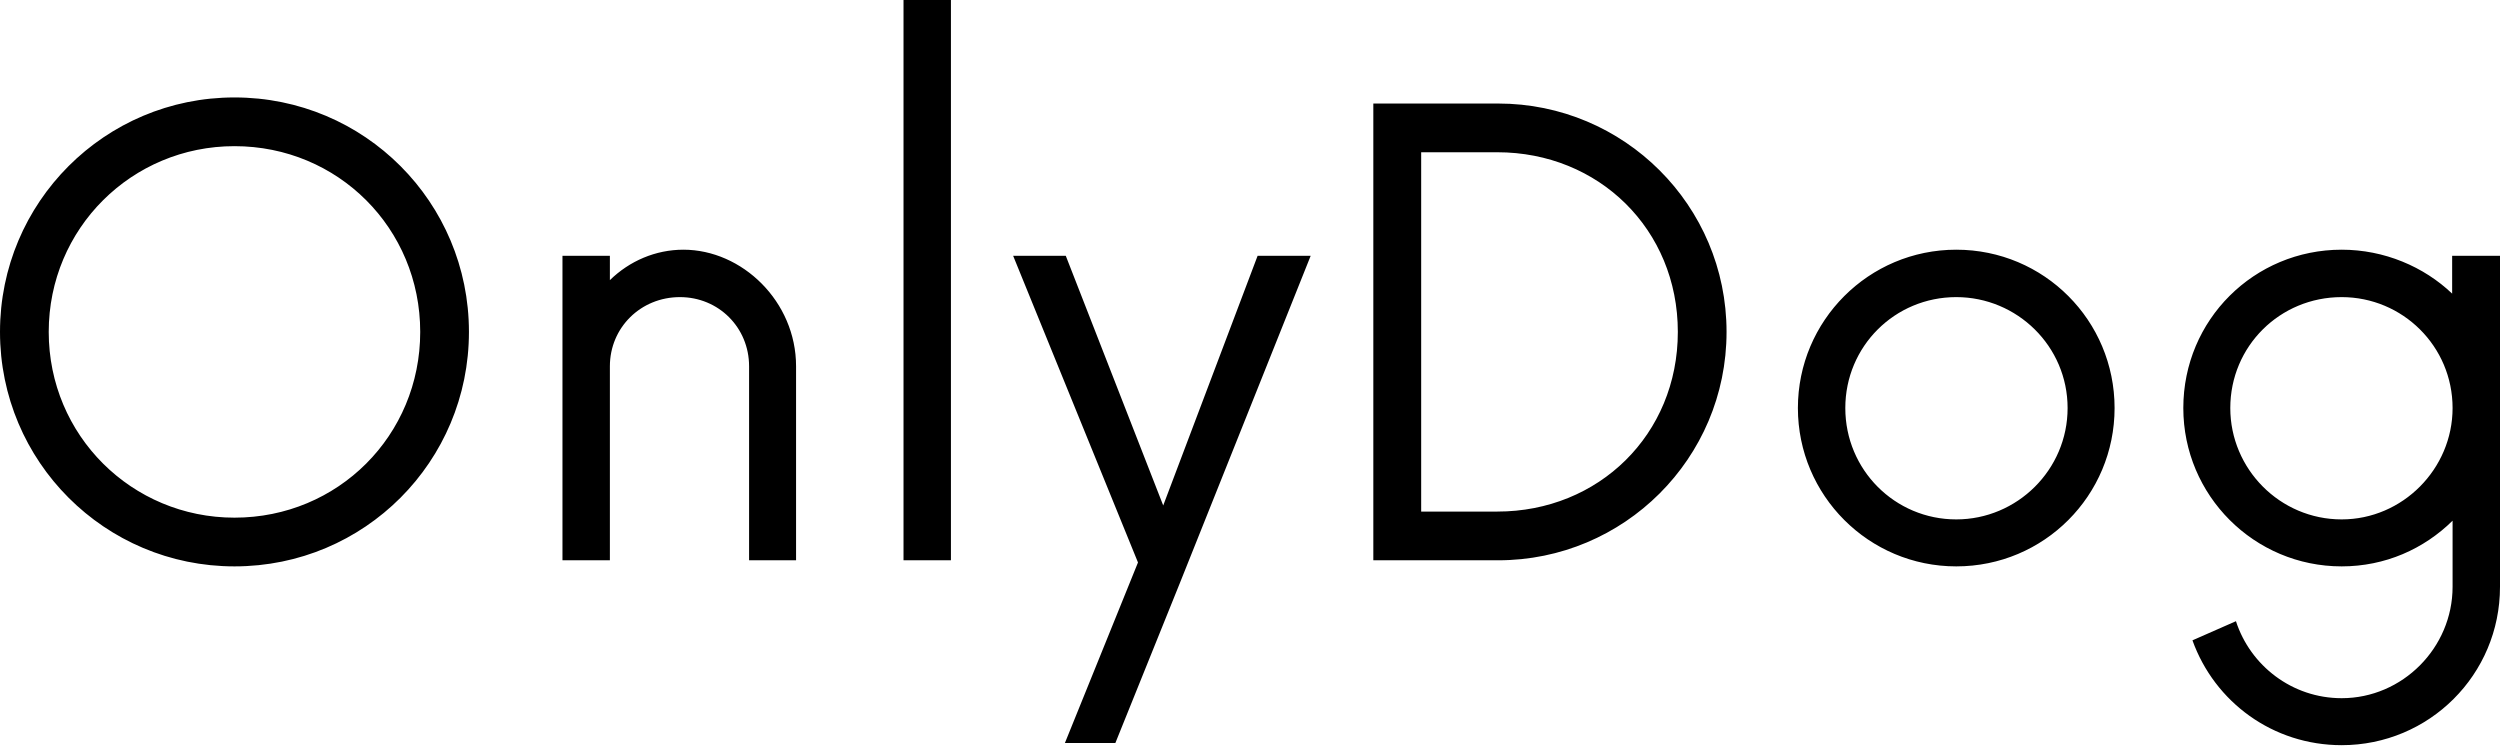
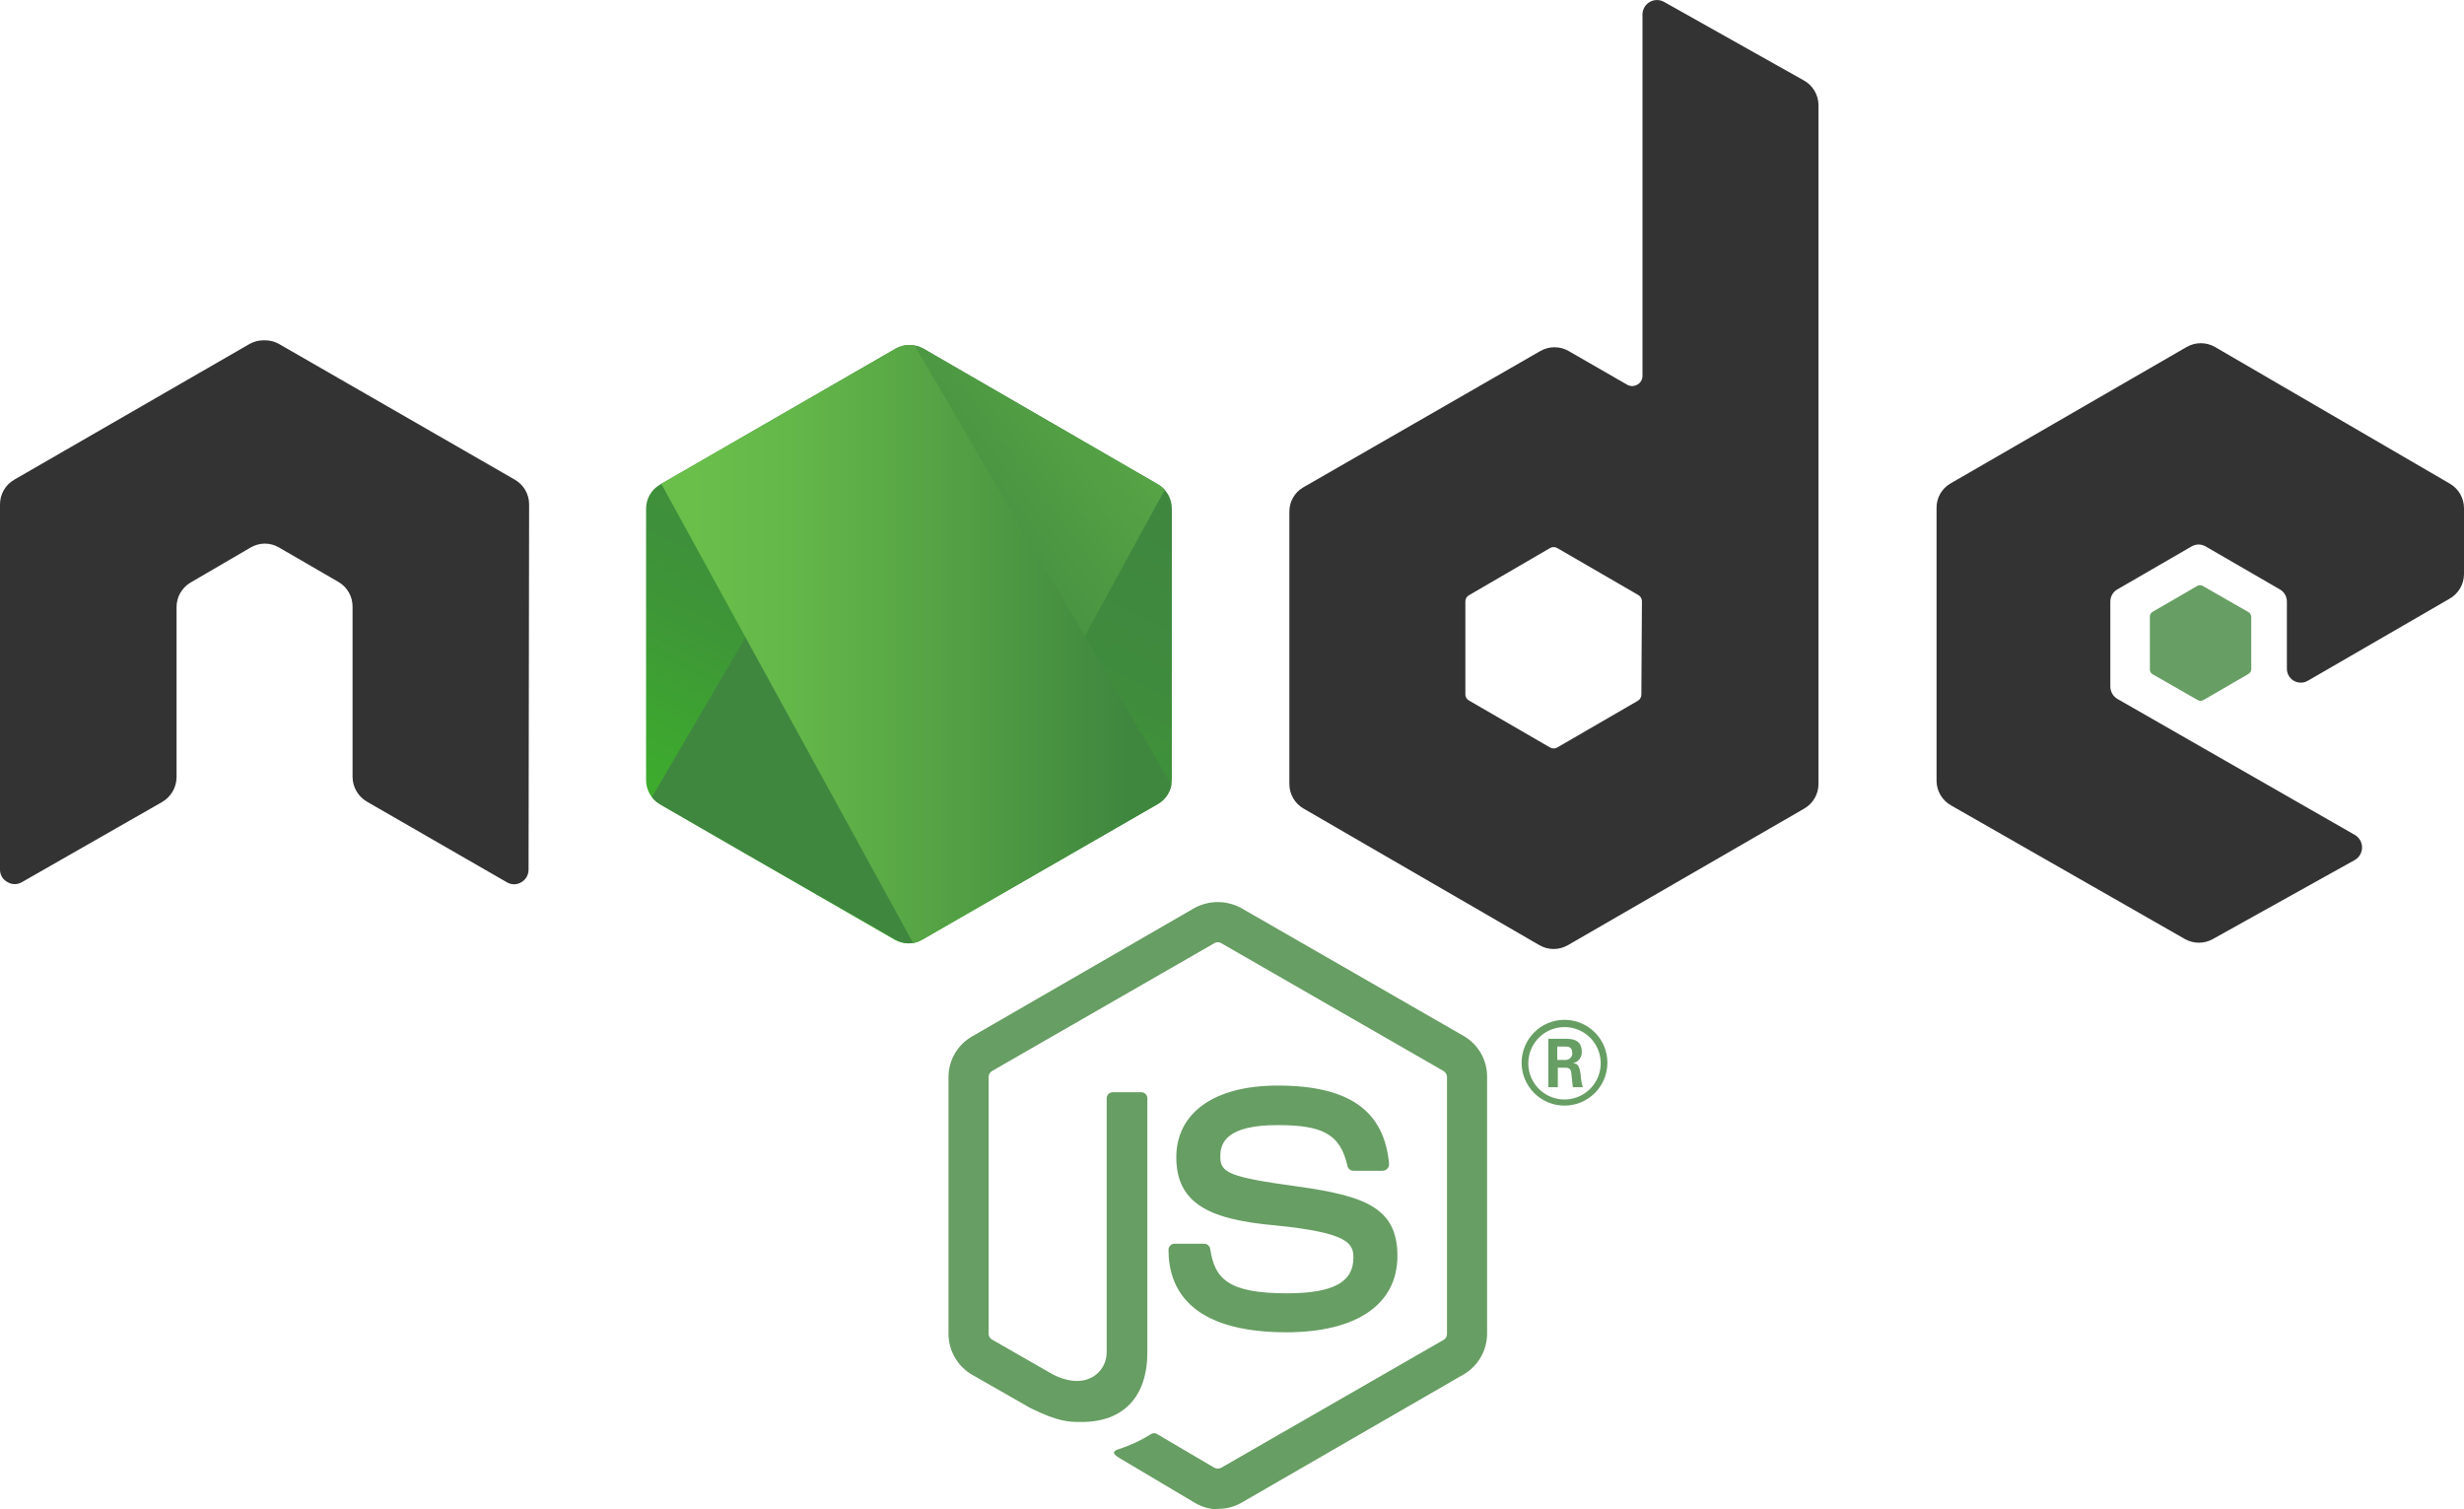
- <svg xmlns="http://www.w3.org/2000/svg" data-v-423bf9ae="" viewBox="0 0 201.296 60" class="font">
-   <g data-v-423bf9ae="" id="c2db2a11-5a4c-47f7-b300-5a388007a2a2" fill="#000000" transform="matrix(3.502627,0,0,3.502627,-3.012258,9.5367431640625e-7)">
-     <path d="M6.25 13.02C9.24 13.02 11.64 10.61 11.64 7.63C11.64 4.65 9.24 2.24 6.25 2.24C3.27 2.24 0.86 4.65 0.86 7.63C0.86 10.61 3.27 13.02 6.25 13.02ZM6.25 11.90C3.89 11.90 1.98 10.01 1.98 7.63C1.98 5.25 3.89 3.36 6.25 3.36C8.63 3.36 10.52 5.25 10.52 7.63C10.52 10.01 8.63 11.90 6.25 11.90ZM16.57 5.74C15.93 5.74 15.33 6.00 14.88 6.44L14.88 5.88L13.79 5.88L13.79 12.88L14.88 12.88L14.88 8.42C14.88 7.53 15.59 6.83 16.49 6.83C17.38 6.83 18.08 7.53 18.08 8.42L18.08 12.88L19.16 12.88L19.16 8.42C19.16 6.93 17.92 5.74 16.57 5.74ZM21.63 12.88L22.72 12.88L22.72 0L21.63 0ZM29.77 5.88L27.60 11.62L25.36 5.88L24.15 5.88L27.02 12.93L25.34 17.08L26.50 17.08L27.98 13.41L30.99 5.88ZM32.43 12.88L35.30 12.88C38.19 12.88 40.55 10.54 40.55 7.63C40.55 4.72 38.19 2.38 35.30 2.38L32.43 2.38ZM33.53 11.76L33.53 3.50L35.28 3.50C37.61 3.50 39.43 5.27 39.43 7.63C39.43 9.99 37.61 11.76 35.28 11.76ZM45.83 13.02C47.85 13.02 49.47 11.39 49.47 9.38C49.47 7.37 47.85 5.74 45.83 5.74C43.82 5.74 42.19 7.37 42.19 9.38C42.19 11.39 43.82 13.02 45.83 13.02ZM45.83 11.94C44.42 11.94 43.28 10.80 43.28 9.38C43.28 7.96 44.42 6.83 45.83 6.83C47.23 6.83 48.39 7.96 48.39 9.38C48.39 10.80 47.23 11.94 45.83 11.94ZM57.23 5.88L57.23 6.75C56.58 6.13 55.67 5.74 54.69 5.74C52.68 5.74 51.05 7.35 51.05 9.38C51.05 11.39 52.68 13.02 54.69 13.02C55.69 13.02 56.58 12.62 57.24 11.97L57.24 13.49C57.24 14.89 56.09 16.05 54.69 16.05C53.55 16.05 52.59 15.30 52.26 14.28L51.26 14.72C51.77 16.14 53.11 17.13 54.69 17.13C56.70 17.13 58.33 15.51 58.33 13.49L58.33 5.88ZM54.69 11.94C53.27 11.94 52.13 10.78 52.13 9.38C52.13 7.96 53.27 6.83 54.69 6.83C56.09 6.83 57.24 7.96 57.24 9.38C57.24 10.78 56.09 11.94 54.69 11.94Z" />
+ <svg xmlns="http://www.w3.org/2000/svg" xmlns:xlink="http://www.w3.org/1999/xlink" viewBox="0 0 442.4 270.9">
+   <defs>
+     <linearGradient id="b" x1="180.7" y1="80.7" x2="142.6" y2="158.4" gradientUnits="userSpaceOnUse">
+       <stop offset="0" stop-color="#3f873f" />
+       <stop offset=".3" stop-color="#3f8b3d" />
+       <stop offset=".6" stop-color="#3e9637" />
+       <stop offset=".9" stop-color="#3da92e" />
+       <stop offset="1" stop-color="#3dae2b" />
+     </linearGradient>
+     <linearGradient id="d" x1="157.2" y1="121.3" x2="264" y2="42.4" gradientUnits="userSpaceOnUse">
+       <stop offset=".1" stop-color="#3f873f" />
+       <stop offset=".4" stop-color="#529f44" />
+       <stop offset=".7" stop-color="#63b649" />
+       <stop offset=".9" stop-color="#6abf4b" />
+     </linearGradient>
+     <linearGradient id="a" x1="114.6" y1="53.8" x2="212" y2="53.8" gradientUnits="userSpaceOnUse">
+       <stop offset=".1" stop-color="#6abf4b" />
+       <stop offset=".3" stop-color="#63b649" />
+       <stop offset=".6" stop-color="#529f44" />
+       <stop offset=".9" stop-color="#3f873f" />
+     </linearGradient>
+     <linearGradient id="e" x1="114.9" y1="115.7" x2="212.3" y2="115.7" xlink:href="#a" />
+     <linearGradient id="f" x1="114.6" y1="143.4" x2="212" y2="143.4" xlink:href="#a" />
+     <linearGradient id="g" x1="114.9" y1="156" x2="212.3" y2="156" xlink:href="#a" />
+     <linearGradient id="h" x1="226.5" y1="78.4" x2="166.4" y2="201" xlink:href="#b" />
+     <clipPath id="c" transform="translate(-.3)">
+       <path d="M166.1 62.6a5 5 0 00-5 0L118.8 87a5 5 0 00-2.5 4.4V140a5 5 0 002.5 4.4l42.1 24.3a5 5 0 005 0l42.2-24.3a5 5 0 002.6-4.4V91.3a5 5 0 00-2.6-4.4z" fill="url(#b)" clip-rule="evenodd" />
+     </clipPath>
+   </defs>
+   <path d="M218.7 271a8.4 8.4 0 01-4.2-1.2l-13.3-7.9c-2-1.1-1-1.5-.4-1.7a26.3 26.3 0 006-2.8 1 1 0 011 .1l10.2 6a1.3 1.3 0 001.3 0l40-23a1.3 1.3 0 00.5-1v-46.2a1.3 1.3 0 00-.6-1l-40-23a1.2 1.2 0 00-1.1 0l-40 23a1.3 1.3 0 00-.6 1v46.1a1.2 1.2 0 00.6 1.1l11 6.3c6 3 9.6-.5 9.6-4v-45.5a1.1 1.1 0 011.1-1.2h5a1.1 1.1 0 011.2 1.2v45.5c0 8-4.3 12.5-11.8 12.5-2.3 0-4.1 0-9.2-2.5l-10.5-6a8.5 8.5 0 01-4.2-7.3v-46.1a8.4 8.4 0 014.2-7.3l40-23.1a8.8 8.8 0 018.3 0l40 23a8.4 8.4 0 014.2 7.4v46a8.5 8.5 0 01-4.1 7.3l-40 23.1a8.4 8.4 0 01-4.2 1.1z" fill="#679e63" />
+   <path d="M231 239.2c-17.5 0-21.2-8-21.2-14.8a1.1 1.1 0 011.2-1.1h5.2a1.1 1.1 0 011.1 1c.8 5.2 3.1 7.9 13.7 7.9 8.4 0 12-2 12-6.4 0-2.6-1-4.5-14.1-5.8-11-1-17.7-3.5-17.7-12.2 0-8 6.8-12.9 18.2-12.9 12.8 0 19.1 4.5 20 14a1.1 1.1 0 01-.4 1 1.2 1.2 0 01-.8.3H243a1.1 1.1 0 01-1.1-1c-1.3-5.5-4.3-7.2-12.5-7.2-9.2 0-10.3 3.2-10.3 5.6 0 2.9 1.3 3.7 13.7 5.4s18.1 3.9 18.1 12.5-7.2 13.7-20 13.7zm57.6-48.4a7.7 7.7 0 11-7.7-7.7 7.7 7.7 0 017.7 7.7zm-14.2 0a6.5 6.5 0 106.5-6.4 6.5 6.5 0 00-6.5 6.4zm3.6-4.3h3c1 0 3 0 3 2.3a2 2 0 01-1.6 2.1c1.1 0 1.2.9 1.4 2a8.5 8.5 0 00.4 2.3h-1.8l-.3-2.7c-.1-.5-.3-.8-1-.8h-1.4v3.5H278zm1.6 3.8h1.4a1.2 1.2 0 001.3-1.2c0-1.2-.8-1.2-1.3-1.2h-1.4z" fill="#679e63" />
+   <path d="M95 90.5a5.1 5.1 0 00-2.6-4.4L50 61.7a5.1 5.1 0 00-2.3-.6h-.5a5.2 5.2 0 00-2.3.6L2.6 86.1A5.1 5.1 0 000 90.6v65.6a2.5 2.5 0 001.4 2.2 2.5 2.5 0 002.5 0L29.1 144a5.2 5.2 0 002.6-4.5V109a5.1 5.1 0 012.5-4.4L45 98.3a5.1 5.1 0 012.5-.7 5 5 0 012.6.7l10.7 6.2a5.1 5.1 0 012.5 4.4v30.6A5.2 5.2 0 0066 144l25 14.4a2.5 2.5 0 002.6 0 2.6 2.6 0 001.3-2.2zM298.7.3a2.6 2.6 0 00-3.8 2.3v65a1.8 1.8 0 01-1 1.5 1.8 1.8 0 01-1.7 0L281.6 63a5.1 5.1 0 00-5 0L234 87.5a5 5 0 00-2.5 4.4v48.9a5.1 5.1 0 002.6 4.4l42.3 24.5a5.1 5.1 0 005.1 0l42.4-24.5a5.1 5.1 0 002.6-4.4v-122a5.1 5.1 0 00-2.7-4.4zm-4 124.4a1.3 1.3 0 01-.6 1.1l-14.5 8.4a1.3 1.3 0 01-1.3 0l-14.5-8.4a1.3 1.3 0 01-.7-1v-16.9a1.3 1.3 0 01.6-1l14.6-8.5a1.3 1.3 0 011.3 0l14.5 8.4a1.3 1.3 0 01.7 1.1zm145.1-17.2a5.1 5.1 0 002.6-4.4V91.2a5.1 5.1 0 00-2.6-4.4l-42.1-24.5a5.1 5.1 0 00-5.1 0l-42.4 24.5a5 5 0 00-2.5 4.4v49a5.1 5.1 0 002.6 4.4l42 24a5.1 5.1 0 005 0l25.5-14.2a2.6 2.6 0 000-4.5l-42.6-24.4a2.6 2.6 0 01-1.3-2.2V108a2.5 2.5 0 011.3-2.2l13.3-7.7a2.5 2.5 0 012.5 0l13.3 7.7a2.5 2.5 0 011.3 2.2v12a2.5 2.5 0 003.8 2.2z" fill="#333" fill-rule="evenodd" />
+   <path d="M394.5 105.2a1 1 0 011 0l8.2 4.7a1 1 0 01.5.8v9.4a1 1 0 01-.5.9l-8.1 4.7a1 1 0 01-1 0l-8.2-4.7a1 1 0 01-.4-.9v-9.4a1 1 0 01.4-.8z" fill="#679e63" fill-rule="evenodd" />
+   <path d="M166.1 62.6a5 5 0 00-5 0L118.8 87a5 5 0 00-2.5 4.4V140a5 5 0 002.5 4.4l42.1 24.3a5 5 0 005 0l42.2-24.3a5 5 0 002.6-4.4V91.3a5 5 0 00-2.6-4.4z" transform="translate(-.3)" fill-rule="evenodd" fill="url(#b)" />
+   <g clip-path="url(#c)">
+     <path d="M160.6 62.6l-42.2 24.3a5.3 5.3 0 00-2.7 4.4V140a4.9 4.9 0 001.3 3.2l47.4-81.1a5.2 5.2 0 00-3.8.5zm4.1 106.6a5 5 0 001.2-.5l42.1-24.3a5.2 5.2 0 002.7-4.4V91.3a5 5 0 00-1.5-3.5z" fill="none" />
+     <path d="M208.3 87l-42.2-24.4a5 5 0 00-1.3-.5l-47.5 81.1a6 6 0 001.4 1.2l42.4 24.3a5.2 5.2 0 003.9.5l44.5-81.4a6 6 0 00-1.2-.9z" transform="translate(-.3)" fill="url(#d)" />
+     <path d="M210.7 140V91.3A5.2 5.2 0 00208 87l-42.2-24.3a5 5 0 00-1.6-.6l46.3 79.1a4.5 4.5 0 00.2-1.1zm-92.3-53.1a5.3 5.3 0 00-2.7 4.4V140a5.3 5.3 0 002.7 4.4l42.3 24.3a5.1 5.1 0 003.3.7l-45.3-82.6z" fill="none" />
+     <path fill="url(#a)" d="M159.3 53.6l-.6.4h.8l-.2-.4z" />
+     <path d="M208.3 144.4a5.3 5.3 0 002.5-3.2L164.5 62a5.2 5.2 0 00-3.6.6L119 86.8l45.3 82.6a5.2 5.2 0 001.9-.7z" transform="translate(-.3)" fill="url(#e)" />
+     <path fill="url(#f)" d="M212 143.6l-.3-.5v.7l.3-.2z" />
+     <path d="M208.3 144.4l-42.1 24.3a5.2 5.2 0 01-1.9.7l.8 1.5 46.9-27.1v-.7l-1.2-2a5.3 5.3 0 01-2.5 3.3z" transform="translate(-.3)" fill="url(#g)" />
+     <path d="M208.3 144.4l-42.1 24.3a5.2 5.2 0 01-1.9.7l.8 1.5 46.9-27.1v-.7l-1.2-2a5.3 5.3 0 01-2.5 3.3z" transform="translate(-.3)" fill="url(#h)" />
  </g>
</svg>
